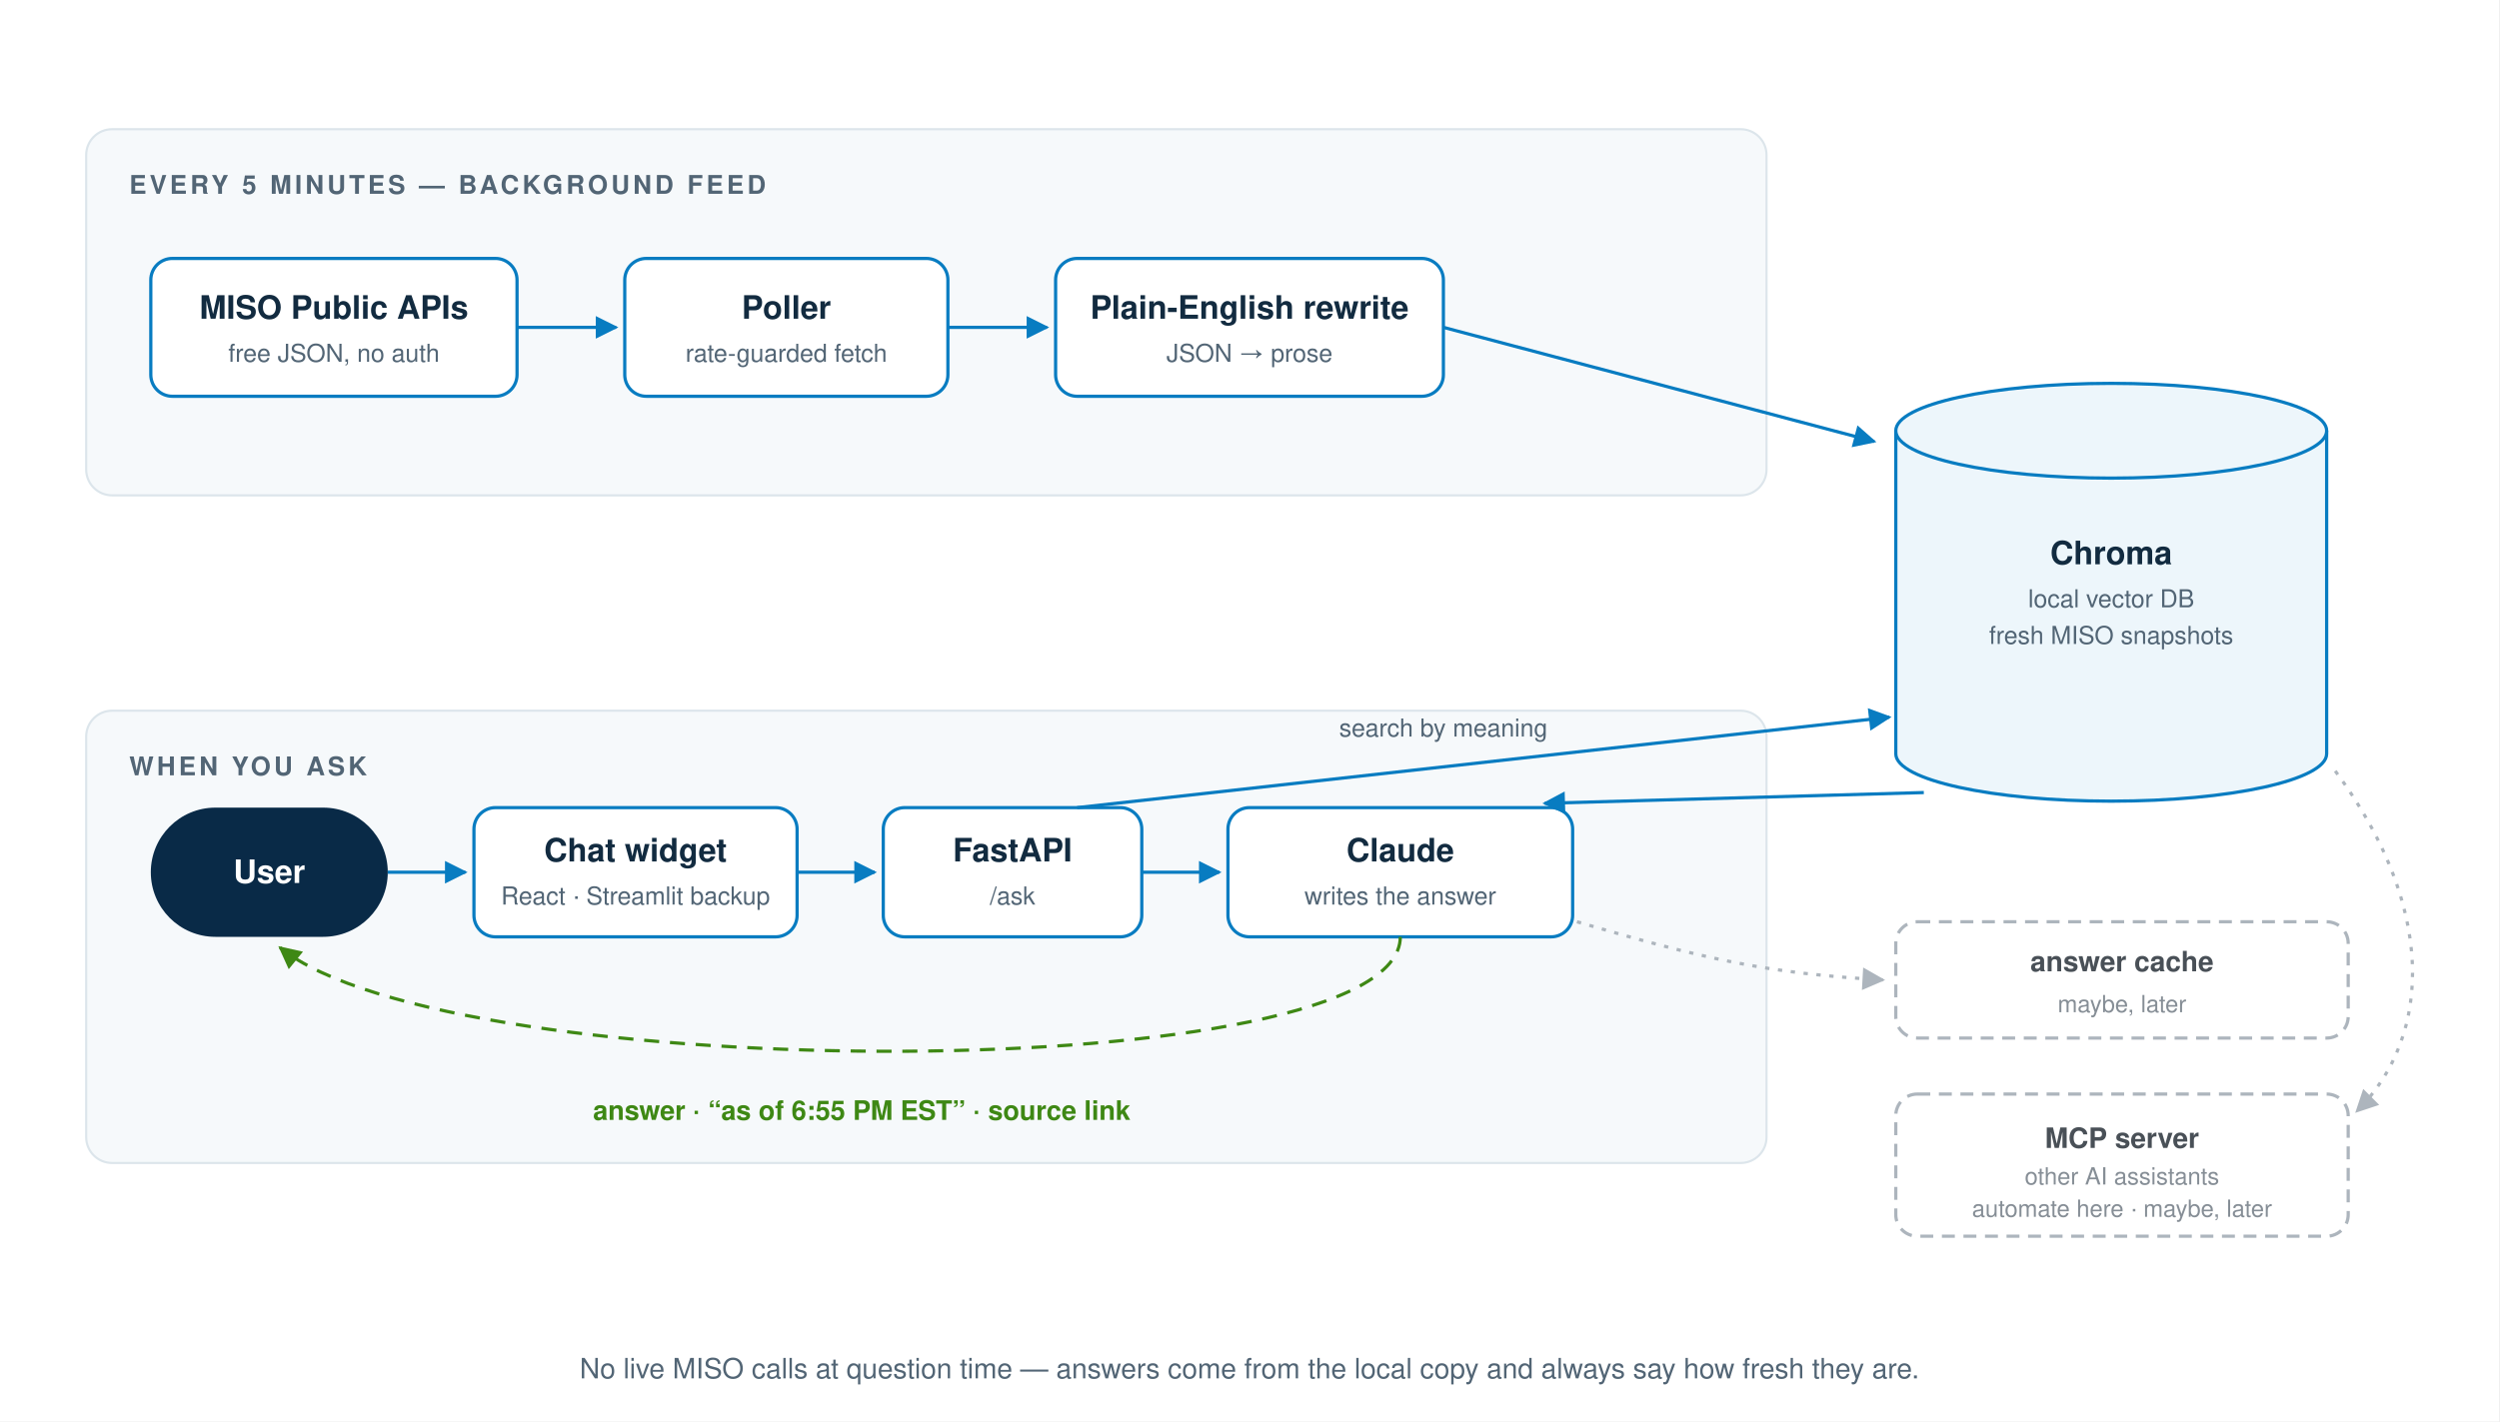
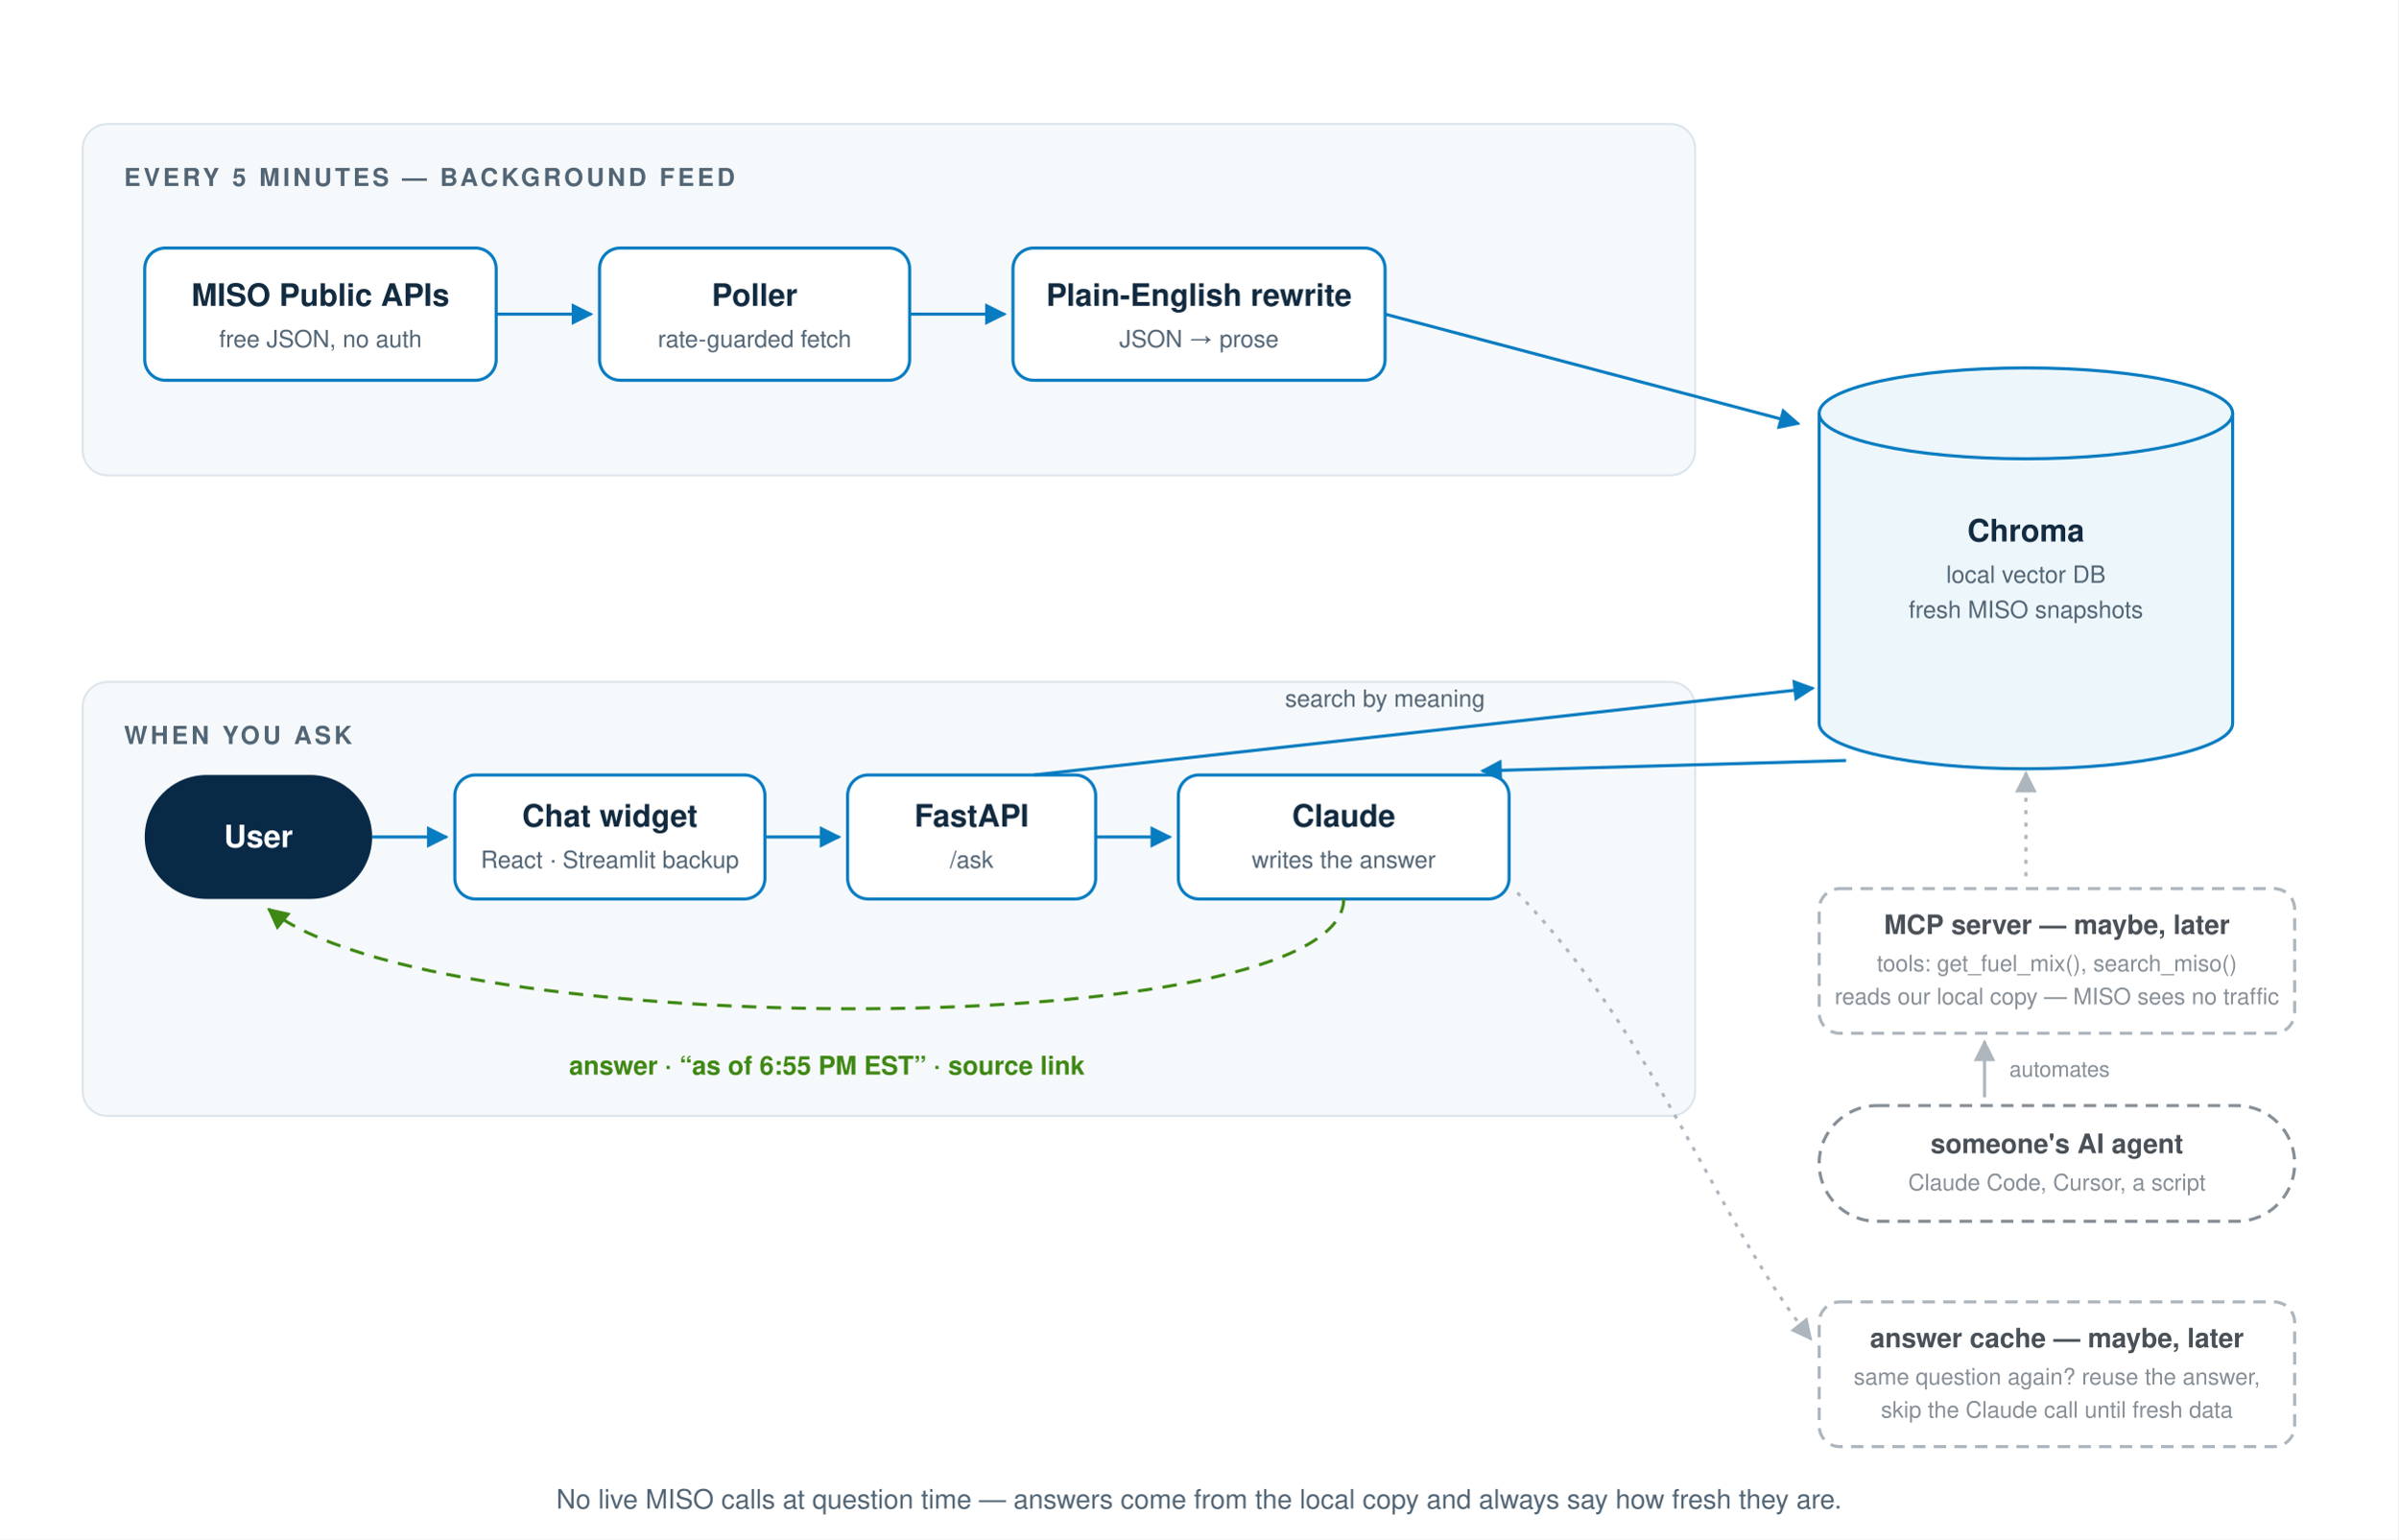
- <svg xmlns="http://www.w3.org/2000/svg" width="1160" height="660" viewBox="0 0 1160 660" font-family="-apple-system, 'Segoe UI', Helvetica, Arial, sans-serif">
+ <svg xmlns="http://www.w3.org/2000/svg" width="1160" height="745" viewBox="0 0 1160 745" font-family="-apple-system, 'Segoe UI', Helvetica, Arial, sans-serif">
  <defs>
    <marker id="arrow" viewBox="0 0 10 10" refX="9" refY="5" markerWidth="7" markerHeight="7" orient="auto-start-reverse">
      <path d="M 0 0 L 10 5 L 0 10 z" fill="#087CC1" />
    </marker>
    <marker id="arrowg" viewBox="0 0 10 10" refX="9" refY="5" markerWidth="7" markerHeight="7" orient="auto-start-reverse">
      <path d="M 0 0 L 10 5 L 0 10 z" fill="#3E8814" />
    </marker>
    <marker id="arrowm" viewBox="0 0 10 10" refX="9" refY="5" markerWidth="7" markerHeight="7" orient="auto-start-reverse">
      <path d="M 0 0 L 10 5 L 0 10 z" fill="#ADB5BD" />
    </marker>
  </defs>
-   <rect x="0" y="0" width="1160" height="660" fill="#FFFFFF" />
+   <rect x="0" y="0" width="1160" height="745" fill="#FFFFFF" />
  <rect x="40" y="60" width="780" height="170" rx="12" fill="#F6F9FB" stroke="#DCE5EB" />
  <text x="60" y="90" font-size="12" font-weight="600" letter-spacing="1.5" fill="#526575">EVERY 5 MINUTES — BACKGROUND FEED</text>
  <rect x="70" y="120" width="170" height="64" rx="10" fill="#FFFFFF" stroke="#087CC1" stroke-width="1.5" />
  <text x="155" y="148" font-size="15" font-weight="600" fill="#122B40" text-anchor="middle">MISO Public APIs</text>
  <text x="155" y="168" font-size="11.5" fill="#526575" text-anchor="middle">free JSON, no auth</text>
  <rect x="290" y="120" width="150" height="64" rx="10" fill="#FFFFFF" stroke="#087CC1" stroke-width="1.5" />
  <text x="365" y="148" font-size="15" font-weight="600" fill="#122B40" text-anchor="middle">Poller</text>
  <text x="365" y="168" font-size="11.5" fill="#526575" text-anchor="middle">rate-guarded fetch</text>
  <rect x="490" y="120" width="180" height="64" rx="10" fill="#FFFFFF" stroke="#087CC1" stroke-width="1.5" />
  <text x="580" y="148" font-size="15" font-weight="600" fill="#122B40" text-anchor="middle">Plain-English rewrite</text>
  <text x="580" y="168" font-size="11.5" fill="#526575" text-anchor="middle">JSON → prose</text>
  <line x1="240" y1="152" x2="286" y2="152" stroke="#087CC1" stroke-width="1.5" marker-end="url(#arrow)" />
  <line x1="440" y1="152" x2="486" y2="152" stroke="#087CC1" stroke-width="1.5" marker-end="url(#arrow)" />
  <line x1="670" y1="152" x2="870" y2="205" stroke="#087CC1" stroke-width="1.5" marker-end="url(#arrow)" />
  <path d="M 880 200 L 880 350 A 100 22 0 0 0 1080 350 L 1080 200" fill="#EDF6FB" stroke="#087CC1" stroke-width="1.5" />
  <ellipse cx="980" cy="200" rx="100" ry="22" fill="#EDF6FB" stroke="#087CC1" stroke-width="1.5" />
  <text x="980" y="262" font-size="15" font-weight="600" fill="#122B40" text-anchor="middle">Chroma</text>
  <text x="980" y="282" font-size="11.5" fill="#526575" text-anchor="middle">local vector DB</text>
  <text x="980" y="299" font-size="11.5" fill="#526575" text-anchor="middle">fresh MISO snapshots</text>
  <rect x="40" y="330" width="780" height="210" rx="12" fill="#F6F9FB" stroke="#DCE5EB" />
  <text x="60" y="360" font-size="12" font-weight="600" letter-spacing="1.5" fill="#526575">WHEN YOU ASK</text>
  <rect x="70" y="375" width="110" height="60" rx="30" fill="#092A47" />
  <text x="125" y="410" font-size="15" font-weight="600" fill="#FFFFFF" text-anchor="middle">User</text>
  <rect x="220" y="375" width="150" height="60" rx="10" fill="#FFFFFF" stroke="#087CC1" stroke-width="1.5" />
  <text x="295" y="400" font-size="15" font-weight="600" fill="#122B40" text-anchor="middle">Chat widget</text>
  <text x="295" y="420" font-size="11.5" fill="#526575" text-anchor="middle">React · Streamlit backup</text>
  <rect x="410" y="375" width="120" height="60" rx="10" fill="#FFFFFF" stroke="#087CC1" stroke-width="1.5" />
  <text x="470" y="400" font-size="15" font-weight="600" fill="#122B40" text-anchor="middle">FastAPI</text>
  <text x="470" y="420" font-size="11.5" fill="#526575" text-anchor="middle">/ask</text>
  <rect x="570" y="375" width="160" height="60" rx="10" fill="#FFFFFF" stroke="#087CC1" stroke-width="1.5" />
  <text x="650" y="400" font-size="15" font-weight="600" fill="#122B40" text-anchor="middle">Claude</text>
  <text x="650" y="420" font-size="11.5" fill="#526575" text-anchor="middle">writes the answer</text>
  <line x1="180" y1="405" x2="216" y2="405" stroke="#087CC1" stroke-width="1.5" marker-end="url(#arrow)" />
  <line x1="370" y1="405" x2="406" y2="405" stroke="#087CC1" stroke-width="1.5" marker-end="url(#arrow)" />
  <line x1="530" y1="405" x2="566" y2="405" stroke="#087CC1" stroke-width="1.5" marker-end="url(#arrow)" />
  <line x1="500" y1="375" x2="877" y2="333" stroke="#087CC1" stroke-width="1.5" marker-end="url(#arrow)" />
  <text x="670" y="342" font-size="11.5" fill="#526575" text-anchor="middle">search by meaning</text>
  <line x1="893" y1="368" x2="717" y2="373" stroke="#087CC1" stroke-width="1.5" marker-end="url(#arrow)" />
  <path d="M 650 435 C 650 505 210 505 130 440" fill="none" stroke="#3E8814" stroke-width="1.5" stroke-dasharray="7 5" marker-end="url(#arrowg)" />
  <text x="400" y="520" font-size="12.5" font-weight="600" fill="#3E8814" text-anchor="middle">answer · “as of 6:55 PM EST” · source link</text>
-   <rect x="880" y="428" width="210" height="54" rx="10" fill="#FFFFFF" stroke="#ADB5BD" stroke-width="1.5" stroke-dasharray="6 4" />
-   <text x="985" y="451" font-size="13" font-weight="600" fill="#495057" text-anchor="middle">answer cache</text>
-   <text x="985" y="470" font-size="11" fill="#868E96" text-anchor="middle">maybe, later</text>
-   <path d="M 732 428 C 790 445 820 452 874 455" fill="none" stroke="#ADB5BD" stroke-width="1.5" stroke-dasharray="2 4" marker-end="url(#arrowm)" />
-   <rect x="880" y="508" width="210" height="66" rx="10" fill="#FFFFFF" stroke="#ADB5BD" stroke-width="1.5" stroke-dasharray="6 4" />
-   <text x="985" y="533" font-size="13" font-weight="600" fill="#495057" text-anchor="middle">MCP server</text>
-   <text x="985" y="550" font-size="11" fill="#868E96" text-anchor="middle">other AI assistants</text>
-   <text x="985" y="565" font-size="11" fill="#868E96" text-anchor="middle">automate here · maybe, later</text>
-   <path d="M 1084 358 C 1130 420 1130 480 1094 516" fill="none" stroke="#ADB5BD" stroke-width="1.5" stroke-dasharray="2 4" marker-end="url(#arrowm)" />
-   <text x="580" y="640" font-size="13" fill="#526575" text-anchor="middle">No live MISO calls at question time — answers come from the local copy and always say how fresh they are.</text>
+   <line x1="980" y1="374" x2="980" y2="426" stroke="#ADB5BD" stroke-width="1.5" stroke-dasharray="2 4" marker-start="url(#arrowm)" />
+   <rect x="880" y="430" width="230" height="70" rx="10" fill="#FFFFFF" stroke="#ADB5BD" stroke-width="1.5" stroke-dasharray="6 4" />
+   <text x="995" y="452" font-size="13" font-weight="600" fill="#495057" text-anchor="middle">MCP server — maybe, later</text>
+   <text x="995" y="470" font-size="11" fill="#868E96" text-anchor="middle">tools: get_fuel_mix(), search_miso()</text>
+   <text x="995" y="486" font-size="11" fill="#868E96" text-anchor="middle">reads our local copy — MISO sees no traffic</text>
+   <rect x="880" y="535" width="230" height="56" rx="28" fill="#FFFFFF" stroke="#868E96" stroke-width="1.5" stroke-dasharray="6 4" />
+   <text x="995" y="558" font-size="13" font-weight="600" fill="#495057" text-anchor="middle">someone's AI agent</text>
+   <text x="995" y="576" font-size="11" fill="#868E96" text-anchor="middle">Claude Code, Cursor, a script</text>
+   <line x1="960" y1="531" x2="960" y2="504" stroke="#ADB5BD" stroke-width="1.5" marker-end="url(#arrowm)" />
+   <text x="972" y="521" font-size="10.5" fill="#868E96">automates</text>
+   <rect x="880" y="630" width="230" height="70" rx="10" fill="#FFFFFF" stroke="#ADB5BD" stroke-width="1.5" stroke-dasharray="6 4" />
+   <text x="995" y="652" font-size="13" font-weight="600" fill="#495057" text-anchor="middle">answer cache — maybe, later</text>
+   <text x="995" y="670" font-size="11" fill="#868E96" text-anchor="middle">same question again? reuse the answer,</text>
+   <text x="995" y="686" font-size="11" fill="#868E96" text-anchor="middle">skip the Claude call until fresh data</text>
+   <path d="M 734 432 C 800 500 830 590 876 648" fill="none" stroke="#ADB5BD" stroke-width="1.5" stroke-dasharray="2 4" marker-end="url(#arrowm)" />
+   <text x="580" y="730" font-size="13" fill="#526575" text-anchor="middle">No live MISO calls at question time — answers come from the local copy and always say how fresh they are.</text>
</svg>
